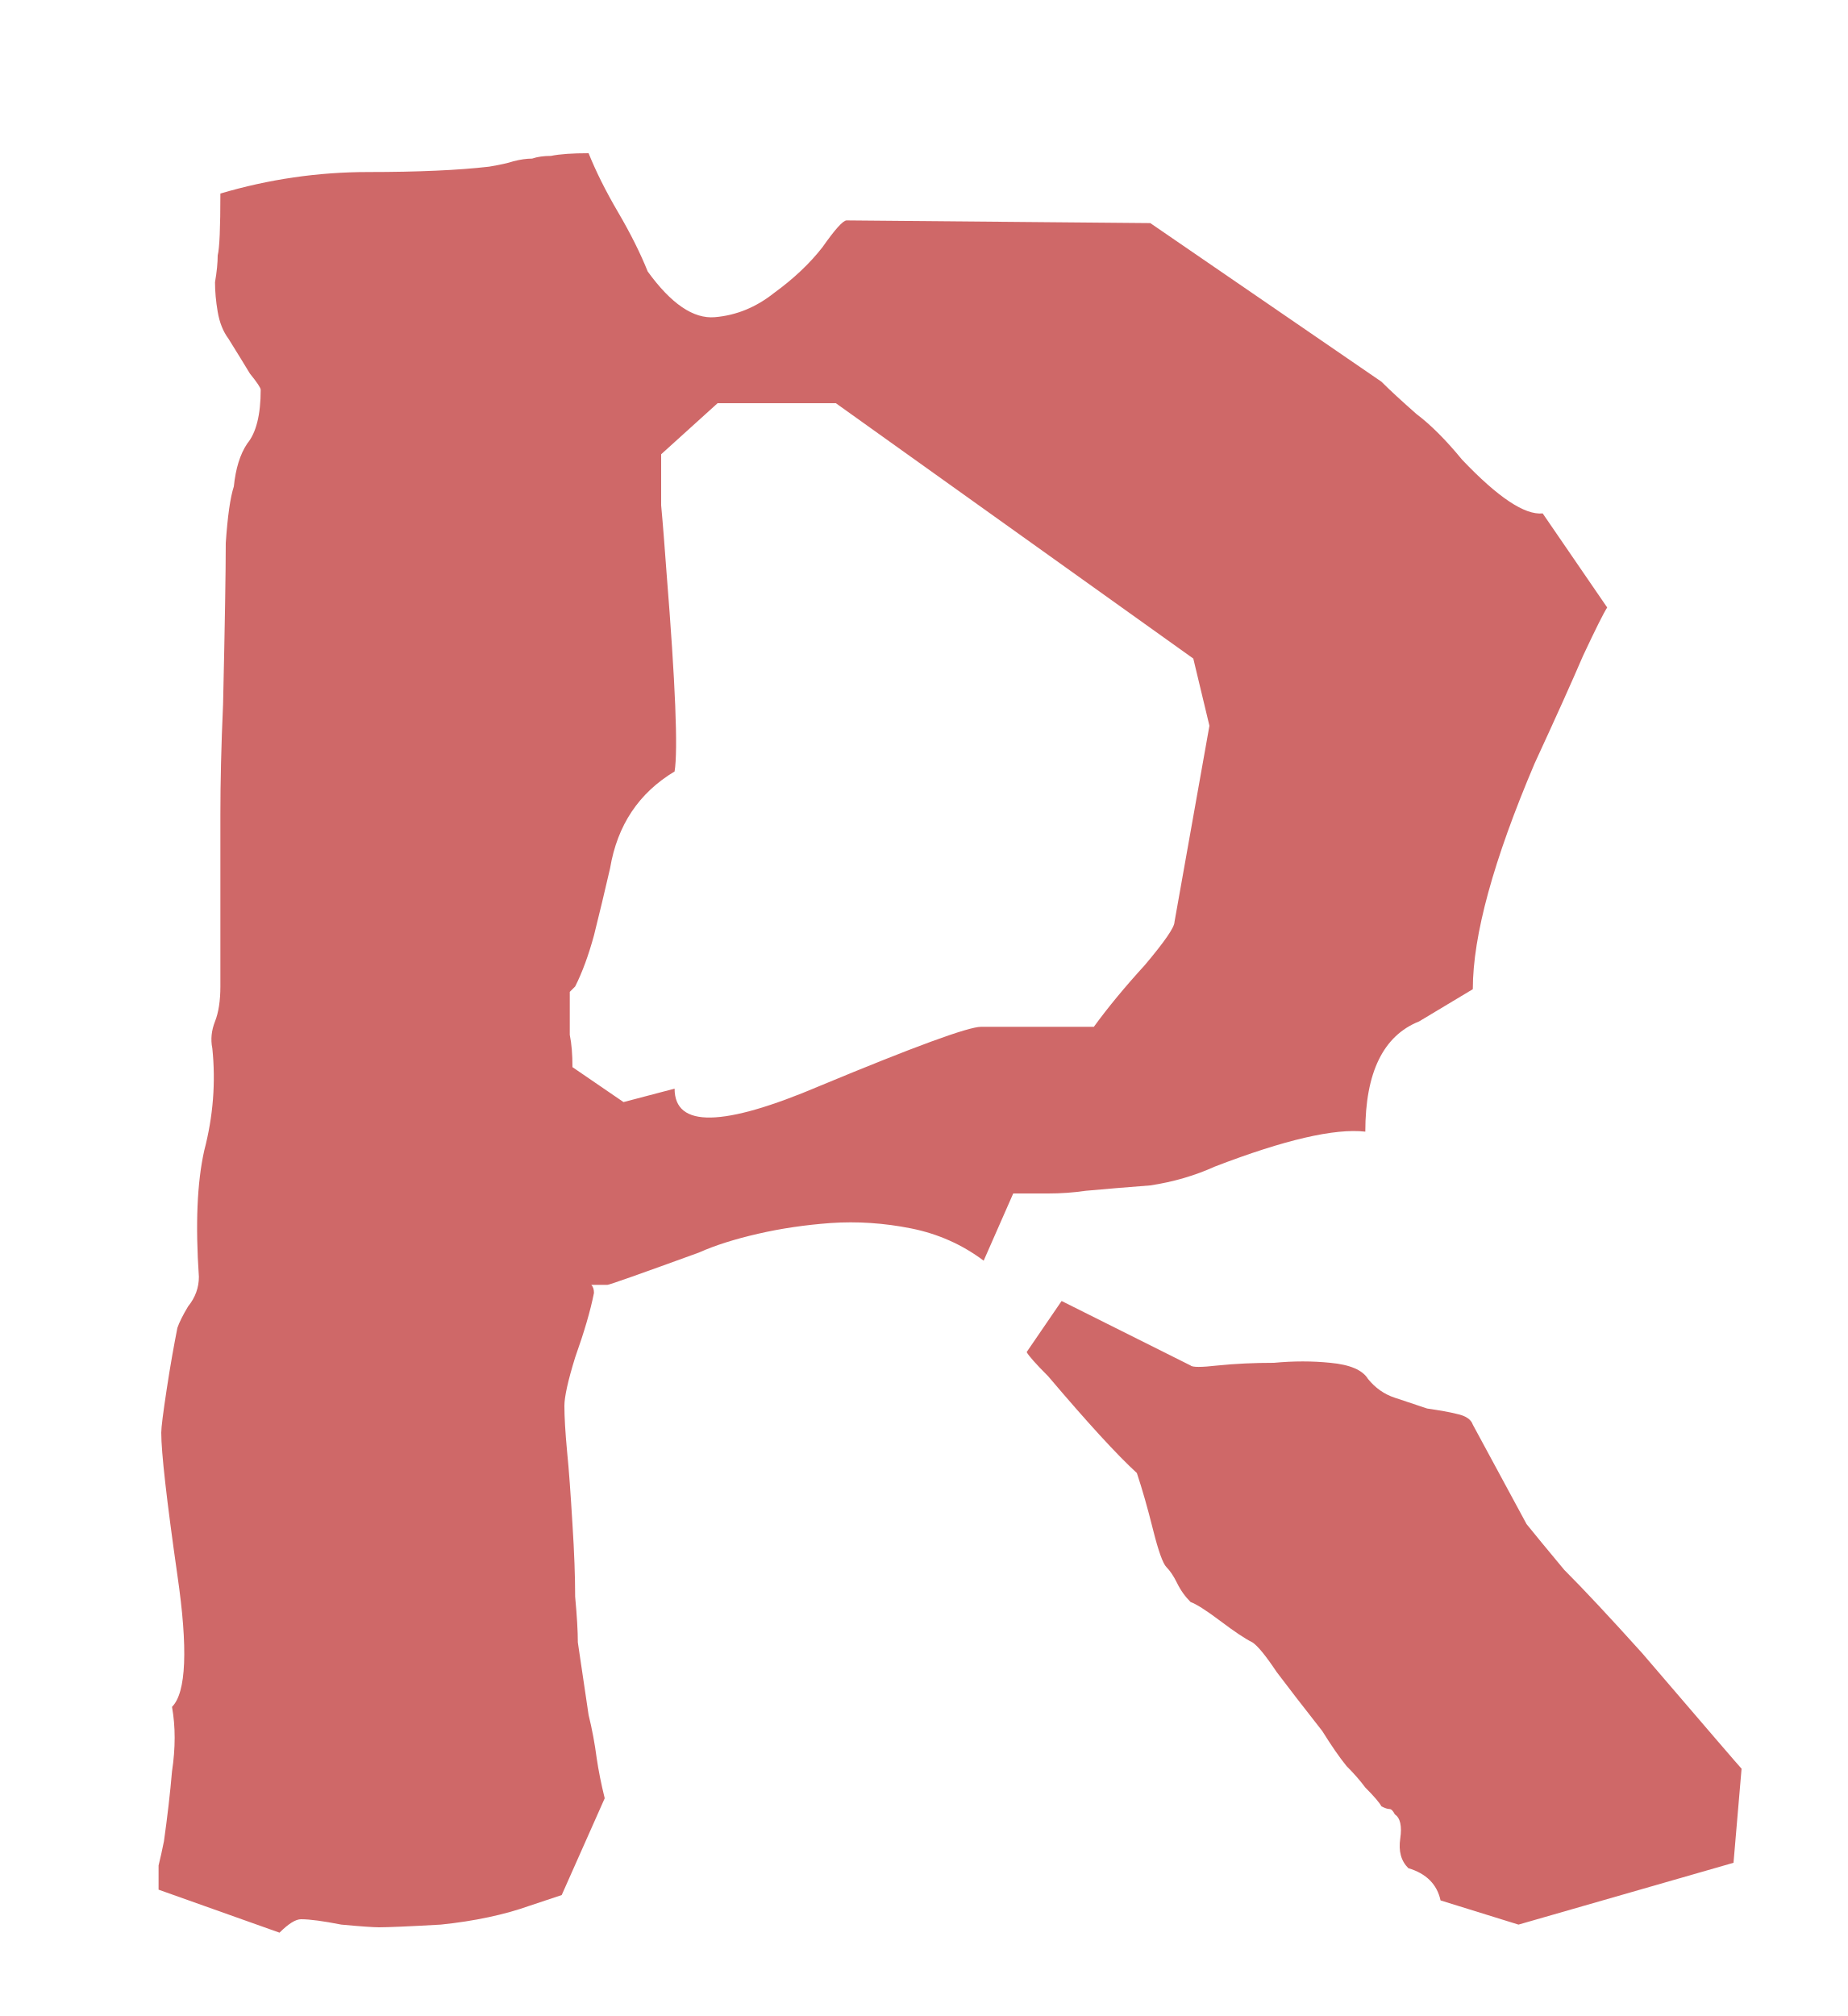
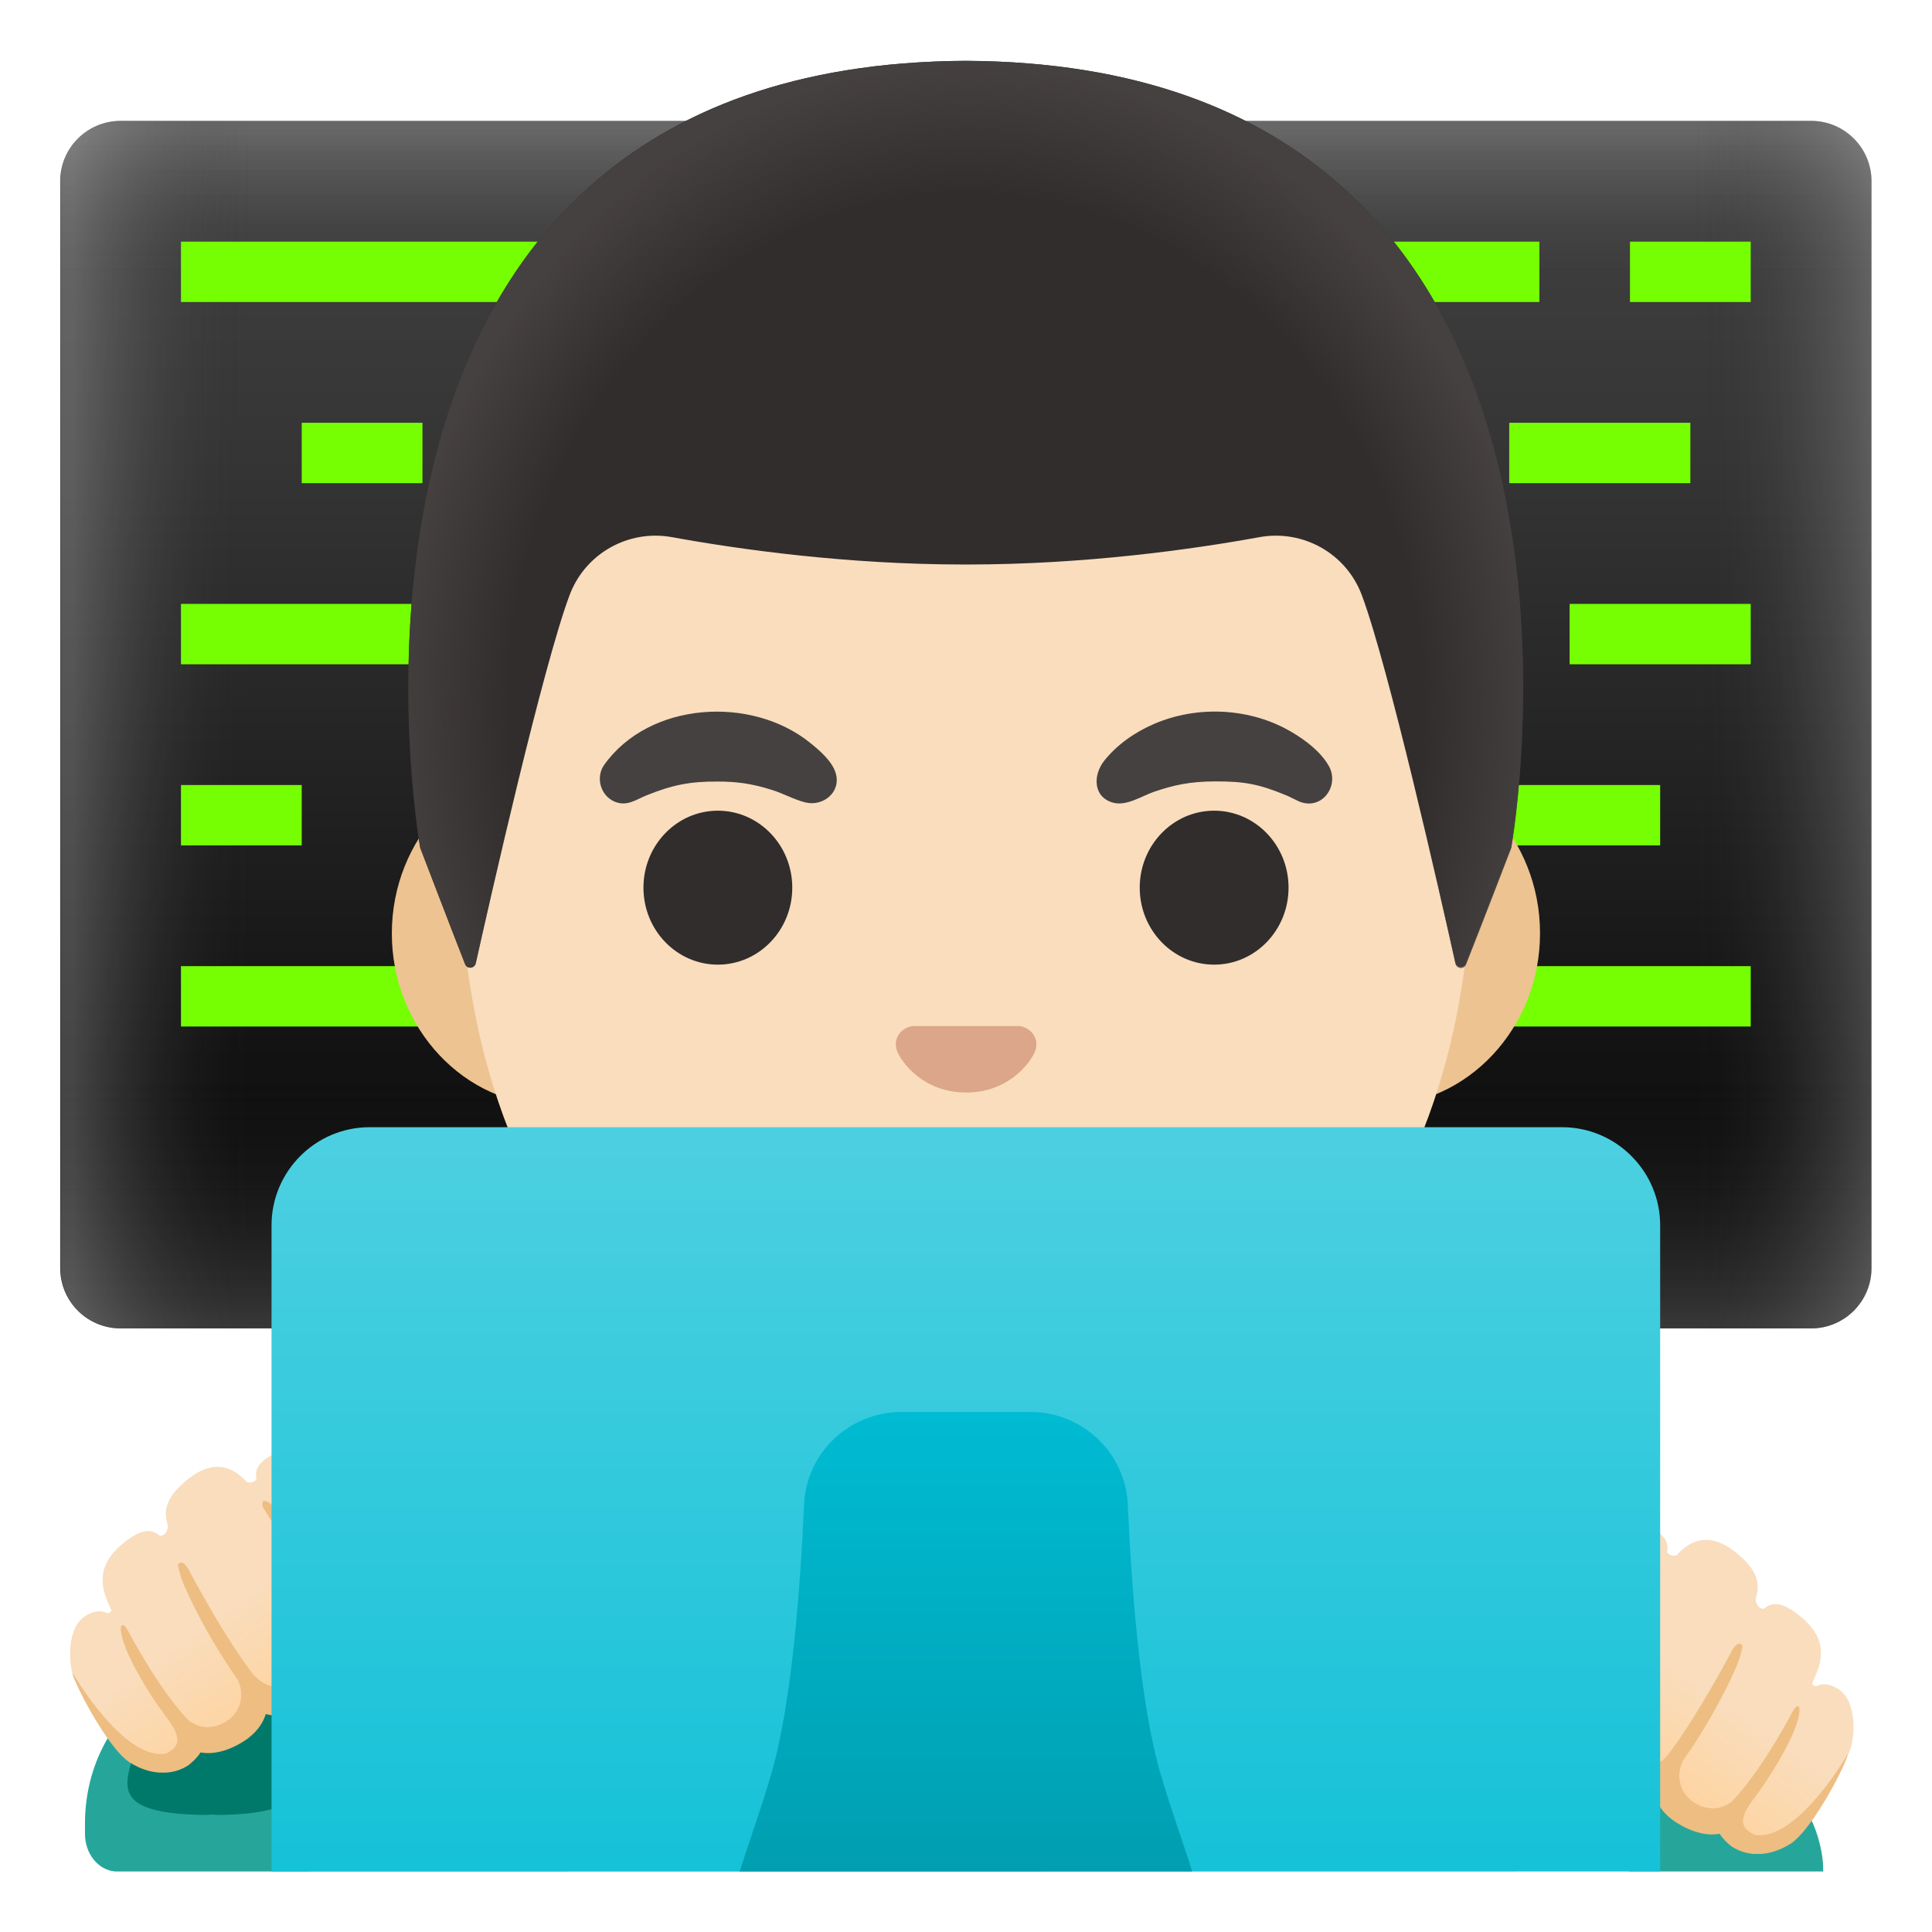
- <svg xmlns="http://www.w3.org/2000/svg" width="11" height="12" viewBox="0 0 11 12" fill="none">
-   <path d="M3.344 11.28L3.152 11.344C3.003 11.397 2.827 11.435 2.624 11.456C2.432 11.467 2.309 11.472 2.256 11.472C2.224 11.472 2.149 11.467 2.032 11.456C1.925 11.435 1.845 11.424 1.792 11.424C1.76 11.424 1.717 11.451 1.664 11.504L0.944 11.248C0.944 11.195 0.944 11.147 0.944 11.104C0.955 11.061 0.965 11.013 0.976 10.96C0.997 10.811 1.013 10.672 1.024 10.544C1.045 10.405 1.045 10.277 1.024 10.16C1.109 10.075 1.12 9.813 1.056 9.376C0.992 8.928 0.96 8.645 0.96 8.528C0.96 8.496 0.971 8.411 0.992 8.272C1.013 8.133 1.035 8.011 1.056 7.904C1.067 7.872 1.088 7.829 1.12 7.776C1.163 7.723 1.184 7.664 1.184 7.6C1.163 7.291 1.173 7.04 1.216 6.848C1.269 6.645 1.285 6.443 1.264 6.24C1.253 6.187 1.259 6.133 1.28 6.08C1.301 6.027 1.312 5.957 1.312 5.872V5.344C1.312 5.195 1.312 5.029 1.312 4.848C1.312 4.656 1.317 4.437 1.328 4.192C1.339 3.712 1.344 3.392 1.344 3.232C1.355 3.072 1.371 2.96 1.392 2.896C1.403 2.789 1.429 2.704 1.472 2.64C1.525 2.576 1.552 2.469 1.552 2.32C1.552 2.309 1.531 2.277 1.488 2.224C1.456 2.171 1.413 2.101 1.36 2.016C1.328 1.973 1.307 1.92 1.296 1.856C1.285 1.792 1.28 1.733 1.28 1.68C1.291 1.616 1.296 1.563 1.296 1.52C1.307 1.477 1.312 1.355 1.312 1.152C1.6 1.067 1.893 1.024 2.192 1.024C2.491 1.024 2.731 1.013 2.912 0.992C2.976 0.981 3.024 0.971 3.056 0.96C3.099 0.949 3.136 0.944 3.168 0.944C3.2 0.933 3.237 0.928 3.28 0.928C3.333 0.917 3.408 0.912 3.504 0.912C3.547 1.019 3.605 1.136 3.68 1.264C3.755 1.392 3.813 1.509 3.856 1.616C3.995 1.808 4.128 1.899 4.256 1.888C4.384 1.877 4.501 1.829 4.608 1.744C4.725 1.659 4.821 1.568 4.896 1.472C4.971 1.365 5.019 1.312 5.04 1.312L6.848 1.328L8.224 2.272C8.277 2.325 8.347 2.389 8.432 2.464C8.517 2.528 8.608 2.619 8.704 2.736C8.917 2.96 9.077 3.067 9.184 3.056L9.568 3.616C9.547 3.648 9.499 3.744 9.424 3.904C9.36 4.053 9.264 4.267 9.136 4.544C8.891 5.12 8.768 5.568 8.768 5.888L8.448 6.08C8.235 6.165 8.128 6.384 8.128 6.736C7.947 6.715 7.648 6.784 7.232 6.944C7.115 6.997 6.987 7.035 6.848 7.056C6.709 7.067 6.581 7.077 6.464 7.088C6.389 7.099 6.315 7.104 6.24 7.104C6.176 7.104 6.107 7.104 6.032 7.104L5.856 7.504C5.728 7.408 5.584 7.344 5.424 7.312C5.264 7.28 5.104 7.269 4.944 7.28C4.795 7.291 4.651 7.312 4.512 7.344C4.373 7.376 4.256 7.413 4.16 7.456C3.808 7.584 3.627 7.648 3.616 7.648H3.52C3.531 7.659 3.536 7.675 3.536 7.696C3.515 7.803 3.477 7.931 3.424 8.08C3.381 8.219 3.36 8.315 3.36 8.368C3.36 8.432 3.365 8.523 3.376 8.64C3.387 8.747 3.397 8.891 3.408 9.072C3.419 9.243 3.424 9.387 3.424 9.504C3.435 9.621 3.44 9.712 3.44 9.776L3.504 10.208C3.525 10.293 3.541 10.379 3.552 10.464C3.563 10.539 3.579 10.619 3.6 10.704L3.344 11.28ZM3.936 2.704C3.936 2.789 3.936 2.891 3.936 3.008C3.947 3.125 3.957 3.259 3.968 3.408C4.021 4.069 4.037 4.464 4.016 4.592C3.803 4.72 3.675 4.912 3.632 5.168C3.6 5.307 3.568 5.44 3.536 5.568C3.504 5.685 3.467 5.787 3.424 5.872L3.392 5.904C3.392 6.021 3.392 6.107 3.392 6.16C3.403 6.213 3.408 6.277 3.408 6.352L3.712 6.56L4.016 6.48C4.016 6.715 4.304 6.709 4.88 6.464C5.445 6.229 5.765 6.112 5.84 6.112H6.512C6.597 5.995 6.699 5.872 6.816 5.744C6.933 5.605 6.992 5.52 6.992 5.488L7.2 4.32L7.104 3.92L4.976 2.4H4.272L3.936 2.704ZM8.576 11.312C8.555 11.216 8.491 11.152 8.384 11.12C8.341 11.077 8.325 11.019 8.336 10.944C8.347 10.869 8.336 10.821 8.304 10.8C8.293 10.779 8.283 10.768 8.272 10.768C8.261 10.768 8.245 10.763 8.224 10.752C8.213 10.731 8.181 10.693 8.128 10.64C8.096 10.597 8.059 10.555 8.016 10.512C7.973 10.459 7.925 10.389 7.872 10.304C7.755 10.155 7.664 10.037 7.6 9.952C7.536 9.856 7.488 9.797 7.456 9.776C7.413 9.755 7.349 9.712 7.264 9.648C7.179 9.584 7.12 9.547 7.088 9.536C7.056 9.504 7.029 9.467 7.008 9.424C6.987 9.381 6.965 9.349 6.944 9.328C6.923 9.307 6.896 9.232 6.864 9.104C6.832 8.976 6.8 8.864 6.768 8.768C6.651 8.661 6.475 8.469 6.24 8.192C6.165 8.117 6.123 8.069 6.112 8.048L6.32 7.744L7.088 8.128C7.099 8.139 7.152 8.139 7.248 8.128C7.355 8.117 7.467 8.112 7.584 8.112C7.701 8.101 7.813 8.101 7.92 8.112C8.037 8.123 8.112 8.155 8.144 8.208C8.187 8.261 8.24 8.299 8.304 8.32C8.368 8.341 8.432 8.363 8.496 8.384C8.571 8.395 8.629 8.405 8.672 8.416C8.725 8.427 8.757 8.448 8.768 8.48L9.088 9.072C9.131 9.125 9.205 9.216 9.312 9.344C9.429 9.461 9.584 9.627 9.776 9.84C10.16 10.288 10.357 10.517 10.368 10.528L10.32 11.088L9.04 11.456L8.576 11.312Z" fill="#CF6868" />
+ <svg xmlns="http://www.w3.org/2000/svg" xmlns:xlink="http://www.w3.org/1999/xlink" enable-background="new 0 0 128 128" viewBox="0 0 128 128">
+   <linearGradient id="a" gradientTransform="matrix(1 0 0 -1 0 128)" gradientUnits="userSpaceOnUse" x1="63.994" x2="63.994" y1="119.482" y2="39.919">
+     <stop offset=".003" stop-color="#424242" />
+     <stop offset=".271" stop-color="#353535" />
+     <stop offset=".764" stop-color="#131313" />
+     <stop offset="1" />
+   </linearGradient>
+   <linearGradient id="b" gradientTransform="matrix(1 0 0 -1 0 128)" gradientUnits="userSpaceOnUse" x1="63.994" x2="63.994" y1="119.482" y2="39.919">
+     <stop offset=".001" stop-color="#bfbebe" />
+     <stop offset=".15" stop-color="#212121" stop-opacity="0" />
+     <stop offset=".776" stop-color="#212121" stop-opacity="0" />
+     <stop offset="1" stop-color="#bfbebe" />
+   </linearGradient>
+   <linearGradient id="c" gradientTransform="matrix(1 0 0 -1 0 128)" gradientUnits="userSpaceOnUse" x1="4.771" x2="124.115" y1="79.992" y2="79.992">
+     <stop offset=".001" stop-color="#bfbebe" />
+     <stop offset=".1" stop-color="#212121" stop-opacity="0" />
+     <stop offset=".9" stop-color="#212121" stop-opacity="0" />
+     <stop offset="1" stop-color="#bfbebe" />
+   </linearGradient>
+   <linearGradient id="d">
+     <stop offset="0" stop-color="#ffd29c" />
+     <stop offset=".5" stop-color="#f9ddbd" />
+   </linearGradient>
+   <linearGradient id="e" gradientTransform="matrix(1 0 0 -1 0 128)" gradientUnits="userSpaceOnUse" x1="20.422" x2="10.741" xlink:href="#d" y1="15.074" y2="28.851" />
+   <linearGradient id="f" gradientTransform="matrix(-1 0 0 -1 248.6394 128)" gradientUnits="userSpaceOnUse" x1="141.628" x2="131.947" xlink:href="#d" y1="10.232" y2="24.008" />
+   <linearGradient id="g" gradientTransform="matrix(1 0 0 -1 0 128)" gradientUnits="userSpaceOnUse" x1="63.994" x2="63.994" y1="53.466" y2="-14.947">
+     <stop offset="0" stop-color="#4dd0e1" />
+     <stop offset="1" stop-color="#00bcd4" />
+   </linearGradient>
+   <linearGradient id="h" gradientTransform="matrix(1 0 0 -1 0 128)" gradientUnits="userSpaceOnUse" x1="63.993" x2="63.993" y1="35.396" y2="-3.882">
+     <stop offset="0" stop-color="#00bcd4" />
+     <stop offset="1" stop-color="#0097a7" />
+   </linearGradient>
+   <radialGradient id="i" cx="63.983" cy="80.901" gradientTransform="matrix(1 0 0 -1.1282 0 138.3704)" gradientUnits="userSpaceOnUse" r="38.093">
+     <stop offset=".794" stop-color="#454140" stop-opacity="0" />
+     <stop offset="1" stop-color="#454140" />
+   </radialGradient>
+   <path d="m119.99 88.01h-112c-2.21 0-4-1.79-4-4v-72c0-2.21 1.79-4 4-4h112c2.21 0 4 1.79 4 4v72c0 2.21-1.79 4-4 4z" fill="url(#a)" />
+   <path d="m119.99 88.01h-112c-2.21 0-4-1.79-4-4v-72c0-2.21 1.79-4 4-4h112c2.21 0 4 1.79 4 4v72c0 2.21-1.79 4-4 4z" fill="url(#b)" opacity=".3" />
+   <path d="m120.01 88.01h-112c-2.21 0-4-1.79-4-4v-72c0-2.21 1.79-4 4-4h112c2.21 0 4 1.79 4 4v72c0 2.21-1.8 4-4 4z" fill="url(#c)" opacity=".3" />
+   <g fill="#76ff03">
+     <path d="m11.99 16.01h24v4h-24z" />
+     <path d="m85.99 16.01h16v4h-16z" />
+     <path d="m107.99 16.01h8v4h-8z" />
+     <path d="m19.99 28.01h8v4h-8z" />
+     <path d="m11.99 40.01h16v4h-16z" />
+     <path d="m11.99 52.01h8v4h-8z" />
+     <path d="m97.99 52.01h12v4h-12z" />
+     <path d="m103.99 40.01h12v4h-12z" />
+     <path d="m11.99 64.01h16v4h-16z" />
+     <path d="m95.99 64.01h20v4h-20z" />
+     <path d="m99.99 28.01h12v4h-12z" />
+   </g>
+   <path d="m7.63 123.99h12.83c1.12-.09 2.01-1.18 2.01-2.52v-.65c0-3.58-1.61-6.71-4.02-8.45 0 .15.01.3.01.45 0 4.1-1.98 7.42-4.41 7.42s-4.41-3.32-4.41-7.42c0-.15.01-.3.01-.45-2.41 1.75-4.02 4.87-4.02 8.45v.65c-.01 1.35.88 2.43 2 2.52z" fill="#26a69a" />
+   <path d="m14.04 120.25c9 0 4.41-3.32 4.41-7.42 0-.15-.01-.3-.01-.45-1.28-.93-2.79-1.48-4.4-1.48s-3.12.55-4.4 1.48c-.01.15-.01.3-.01.45-.01 4.1-4.63 7.42 4.41 7.42z" fill="#00796b" />
+   <path d="m27.98 106.81c-.11-2.84-2.23-8.7-5-9.19-.17-.03-.32-.11-.41-.25-.44-.67-1.85-2.47-4.43-1.05-.96.53-1.3 1-1.14 1.68-.12.14-.34.31-.66.18-1.04-1.16-2.32-1.4-3.81-.24-1.69 1.32-1.69 2.26-1.39 3.19l-.01.01s-.07.65-.56.6c-.51-.44-1.12-.44-2.09.26-2.6 1.88-1.53 3.66-1.09 4.71-.06.1-.16.17-.32.16-.34-.18-.77-.18-1.35.15-1.38.79-1.18 3.39-.79 4.24.43.93 2.8 4.19 3.61 5.11.19.21.42.36.67.46-.03-.01-.06-.02-.08-.03.71.44 1.95.97 3.16.22 0 0 .77-.56.84-1.15 1.31.73 3.12-.63 3.12-.63.85-.65 1.07-1.38 1.04-2.01.43.26.9.36 1.35.37 1.36.04 2.61-.76 2.61-.76 1.95-1.11 2.34-2.27 2.33-3.04 1.01.63 2.26.16 2.26.16 2.21-1.01 2.14-3.15 2.14-3.15z" fill="url(#e)" />
+   <path d="m107.95 123.99h12.84s.56-9.79-15.16-10.26c-15.72-.46 2.32 10.26 2.32 10.26z" fill="#26a69a" />
+   <path d="m99.46 111.65c.11-2.84 2.23-8.7 5-9.19.17-.03.32-.11.41-.25.44-.67 1.85-2.47 4.43-1.05.96.53 1.3 1 1.14 1.68.12.14.34.31.66.18 1.04-1.16 2.32-1.4 3.81-.24 1.69 1.32 1.69 2.26 1.39 3.19l.01.01s.07.65.56.6c.51-.44 1.12-.44 2.09.26 2.6 1.88 1.53 3.66 1.09 4.71.06.1.15.17.32.16.34-.18.77-.18 1.35.15 1.38.79 1.18 3.39.79 4.24-.43.93-2.79 4.19-3.61 5.11-.19.21-.42.36-.67.46.03-.01.06-.02.08-.03-.71.44-1.95.97-3.16.22 0 0-.77-.56-.84-1.15-1.31.73-3.12-.63-3.12-.63-.85-.65-1.07-1.38-1.04-2.01-.43.26-.9.36-1.35.37-1.36.04-2.61-.76-2.61-.76-1.95-1.11-2.34-2.27-2.33-3.04-1.01.63-2.26.16-2.26.16-2.21-1-2.14-3.15-2.14-3.15z" fill="url(#f)" />
+   <path d="m116.23 121.56c-.17-.09-.33-.19-.48-.32-.02-.02-.05-.04-.07-.07-.28-.31-.36-.81.37-1.81 2-2.65 2.79-4.63 2.79-4.63.55-1.39.35-1.62.35-1.62-.19-.31-.58.59-.58.59-1.98 3.57-3.34 5.13-3.93 5.71-.03.02-.06.04-.09.05-.11.07-.23.14-.36.19-.05.02-.11.04-.16.06-.11.04-.23.06-.35.08-.06.01-.12.02-.19.02-.13 0-.26-.01-.4-.04-.06-.01-.12-.01-.18-.03-.2-.06-.41-.13-.62-.26-.1-.06-.19-.12-.28-.19-.04-.04-.09-.08-.13-.12s-.09-.08-.13-.12c-.05-.06-.1-.13-.15-.19-.02-.03-.05-.06-.07-.1-.05-.08-.09-.16-.13-.25-.01-.03-.03-.06-.04-.09-.04-.09-.06-.19-.08-.29-.01-.03-.02-.06-.03-.09-.02-.1-.02-.21-.03-.31 0-.04-.01-.07-.01-.1 0-.11.02-.22.04-.33.01-.04.01-.08.02-.13.02-.11.07-.22.11-.34.02-.05.03-.1.05-.14 2.28-3.22 3.46-6.03 3.46-6.03.38-.78.52-1.6.52-1.6-.25-.46-.65.21-.65.21-2.6 4.84-4.14 6.78-4.14 6.78s-1.21 2.11-3.86.53c0 0-1.31-.84-1.53-1.43-.19-.49-.31-1.36.36-2.6 0 0 1.59-3.25 4.21-7.34 0 0 .17-.64-.42-.28-.46.28-.79.86-.95 1.04 0 0-1.55 2.07-3.8 6.2 0 0-.5.95-1.08 1.42-.57.24-1.29.15-2.08-.44-1.71-1.28-1.07-3.07-.12-4.91.52-1 1.71-3.25 2.84-5.05.11-.04.22-.08.33-.1.36-.06.65-.25.83-.53.9-1.37.19-2.61-1.07-.7-3.16.54-5.4 6.72-5.51 9.77 0 .11-.05 2.59 2.51 3.73.08.03 1.01.37 2.01.14.25.83.93 1.8 2.52 2.71.03.02 1.42.87 2.94.85.28-.01.56-.04.82-.11.16.52.5 1.09 1.18 1.61.08.06 1.64 1.23 3.14.93.29.46.71.78.82.86.46.29.95.44 1.45.48h.45c.64-.04 1.31-.26 1.97-.67.01 0 .01-.01.02-.01 1.55-1.06 3.78-5.49 3.78-5.94.01 0-3.36 5.84-6.19 5.35z" fill="#edbd82" />
+   <path d="m91.33 50.43h-54.66c-5.89 0-10.71 5.14-10.71 11.41 0 6.28 4.82 11.41 10.71 11.41h54.65c5.89 0 10.71-5.14 10.71-11.41.01-6.27-4.81-11.41-10.7-11.41z" fill="#edc391" />
+   <path d="m64 11.07c-17.4 0-33.52 18.61-33.52 45.39 0 26.64 16.61 39.81 33.52 39.81s33.52-13.17 33.52-39.81c0-26.78-16.12-45.39-33.52-45.39z" fill="#f9ddbd" />
+   <ellipse cx="47.56" cy="58.81" fill="#312d2d" rx="4.93" ry="5.1" />
+   <ellipse cx="80.44" cy="58.81" fill="#312d2d" rx="4.93" ry="5.1" />
+   <path d="m67.86 68.06c-.11-.04-.21-.07-.32-.08h-7.07c-.11.01-.22.04-.32.08-.64.26-.99.92-.69 1.63s1.71 2.69 4.55 2.69 4.25-1.99 4.55-2.69c.29-.71-.06-1.37-.7-1.63z" fill="#dba689" />
+   <path d="m40.01 50.7c2.99-4.23 9.78-4.63 13.67-1.48.62.5 1.44 1.2 1.68 1.98.4 1.27-.82 2.26-2.01 1.96-.76-.19-1.47-.6-2.22-.83-1.37-.43-2.36-.55-3.59-.55-1.82-.01-2.99.22-4.72.92-.71.29-1.29.75-2.1.41-.92-.39-1.27-1.57-.71-2.41z" fill="#454140" />
+   <path d="m86.07 53.1c-.29-.13-.57-.29-.86-.41-1.78-.74-2.79-.93-4.72-.92-1.7.01-2.71.24-4.04.69-.81.28-1.84.98-2.74.71-1.32-.4-1.28-1.84-.56-2.76.86-1.08 2.04-1.9 3.29-2.44 2.9-1.26 6.44-1.08 9.17.55.89.53 1.86 1.26 2.4 2.18.79 1.31-.4 3.03-1.94 2.4z" fill="#454140" />
+   <path d="m28.43 106.25c-.12-3.05-2.36-9.23-5.51-9.77-1.25-1.91-1.97-.67-1.07.7.18.28.48.46.83.53.11.02.22.06.33.1 1.13 1.8 2.32 4.06 2.84 5.05.95 1.83 1.58 3.62-.12 4.91-.79.59-1.5.68-2.08.44-.57-.47-1.08-1.42-1.08-1.42-2.25-4.13-3.8-6.2-3.8-6.2-.16-.18-.48-.75-.95-1.04-.59-.36-.42.28-.42.28 2.62 4.08 4.21 7.34 4.21 7.34.68 1.24.56 2.11.36 2.6-.22.59-1.53 1.43-1.53 1.43-2.64 1.58-3.86-.53-3.86-.53s-1.55-1.94-4.14-6.78c0 0-.41-.67-.65-.21 0 0 .14.82.52 1.6 0 0 1.18 2.8 3.46 6.03.02.05.03.1.05.14.04.11.08.23.11.34.01.04.01.08.02.13.02.11.04.22.04.33 0 .04-.01.07-.01.1 0 .11-.01.21-.03.31-.01.03-.02.06-.02.09-.02.1-.05.2-.09.29-.01.03-.03.06-.04.09-.04.08-.08.17-.13.25-.02.03-.05.06-.07.1-.05.07-.1.13-.15.19-.04.04-.09.08-.13.12s-.08.08-.13.12c-.09.07-.19.14-.28.19-.22.12-.43.21-.62.26-.06.02-.12.02-.19.03-.14.02-.27.04-.4.04-.06 0-.13-.01-.19-.02-.12-.02-.24-.04-.35-.08-.05-.02-.11-.04-.16-.06-.12-.05-.24-.12-.36-.19-.03-.02-.06-.03-.09-.05-.59-.58-1.95-2.14-3.93-5.71 0 0-.39-.9-.58-.59 0 0-.2.24.35 1.62 0 0 .79 1.98 2.79 4.63.73 1 .65 1.5.37 1.81-.02.02-.05.04-.07.07-.14.13-.31.23-.48.32-2.83.49-6.2-5.36-6.2-5.36 0 .46 2.23 4.89 3.78 5.94.01 0 .01.01.02.01.66.41 1.32.63 1.97.67h.45c.51-.04 1-.19 1.45-.48.11-.08.53-.41.82-.86 1.5.3 3.07-.87 3.14-.93.68-.52 1.02-1.09 1.18-1.61.26.07.53.11.82.11 1.52.03 2.91-.83 2.94-.85 1.59-.9 2.27-1.88 2.52-2.71 1 .22 1.93-.11 2.01-.14 2.58-1.13 2.53-3.61 2.53-3.72z" fill="#edbd82" />
+   <path d="m109.99 123.99v-42.81c0-3.58-2.92-6.5-6.5-6.5h-79c-3.58 0-6.5 2.92-6.5 6.5v42.82z" fill="url(#g)" />
+   <path d="m78.99 123.99c-.61-1.93-1.41-4.11-2.09-6.43-1.37-4.66-1.94-12.44-2.18-17.87-.15-3.43-2.99-6.14-6.45-6.14h-8.55c-3.46 0-6.3 2.7-6.45 6.14-.24 5.43-.81 13.21-2.18 17.87-.68 2.32-1.47 4.5-2.09 6.43z" fill="url(#h)" />
+   <path d="m64 4.03c-.01 0-.01 0-.02 0s-.01 0-.02 0c-45.43.24-36.12 52.14-36.12 52.14s2.04 5.35 2.97 7.71c.13.34.63.3.71-.05.97-4.34 4.46-19.73 6.22-24.41 1.04-2.76 3.9-4.36 6.79-3.83 4.45.81 11.55 1.81 19.37 1.81h.08s.06 0 .08 0c7.82 0 14.92-1 19.37-1.81 2.9-.53 5.76 1.08 6.79 3.83 1.75 4.66 5.22 19.96 6.2 24.36.08.36.58.39.71.05l2.98-7.67c.02.01 9.33-51.89-36.11-52.13z" fill="#312d2d" />
+   <path d="m100.13 56.17s9.31-51.9-36.13-52.14c-.01 0-.01 0-.02 0-.01 0-.01 0-.02 0-.71 0-1.4.02-2.08.05-1.35.06-2.66.16-3.92.31-.01 0-.03 0-.04 0-.09.01-.17.03-.26.04-38.24 4.81-29.82 51.74-29.82 51.74l2.98 7.68c.13.34.62.31.7-.05.98-4.39 4.46-19.71 6.22-24.37 1.04-2.76 3.9-4.36 6.79-3.83 4.45.81 11.55 1.81 19.37 1.81h.08s.06 0 .08 0c7.82 0 14.92-1 19.37-1.81 2.9-.53 5.76 1.08 6.79 3.83 1.76 4.68 5.25 20.1 6.21 24.42.08.36.57.39.7.05.95-2.36 3-7.73 3-7.73z" fill="url(#i)" />
</svg>
